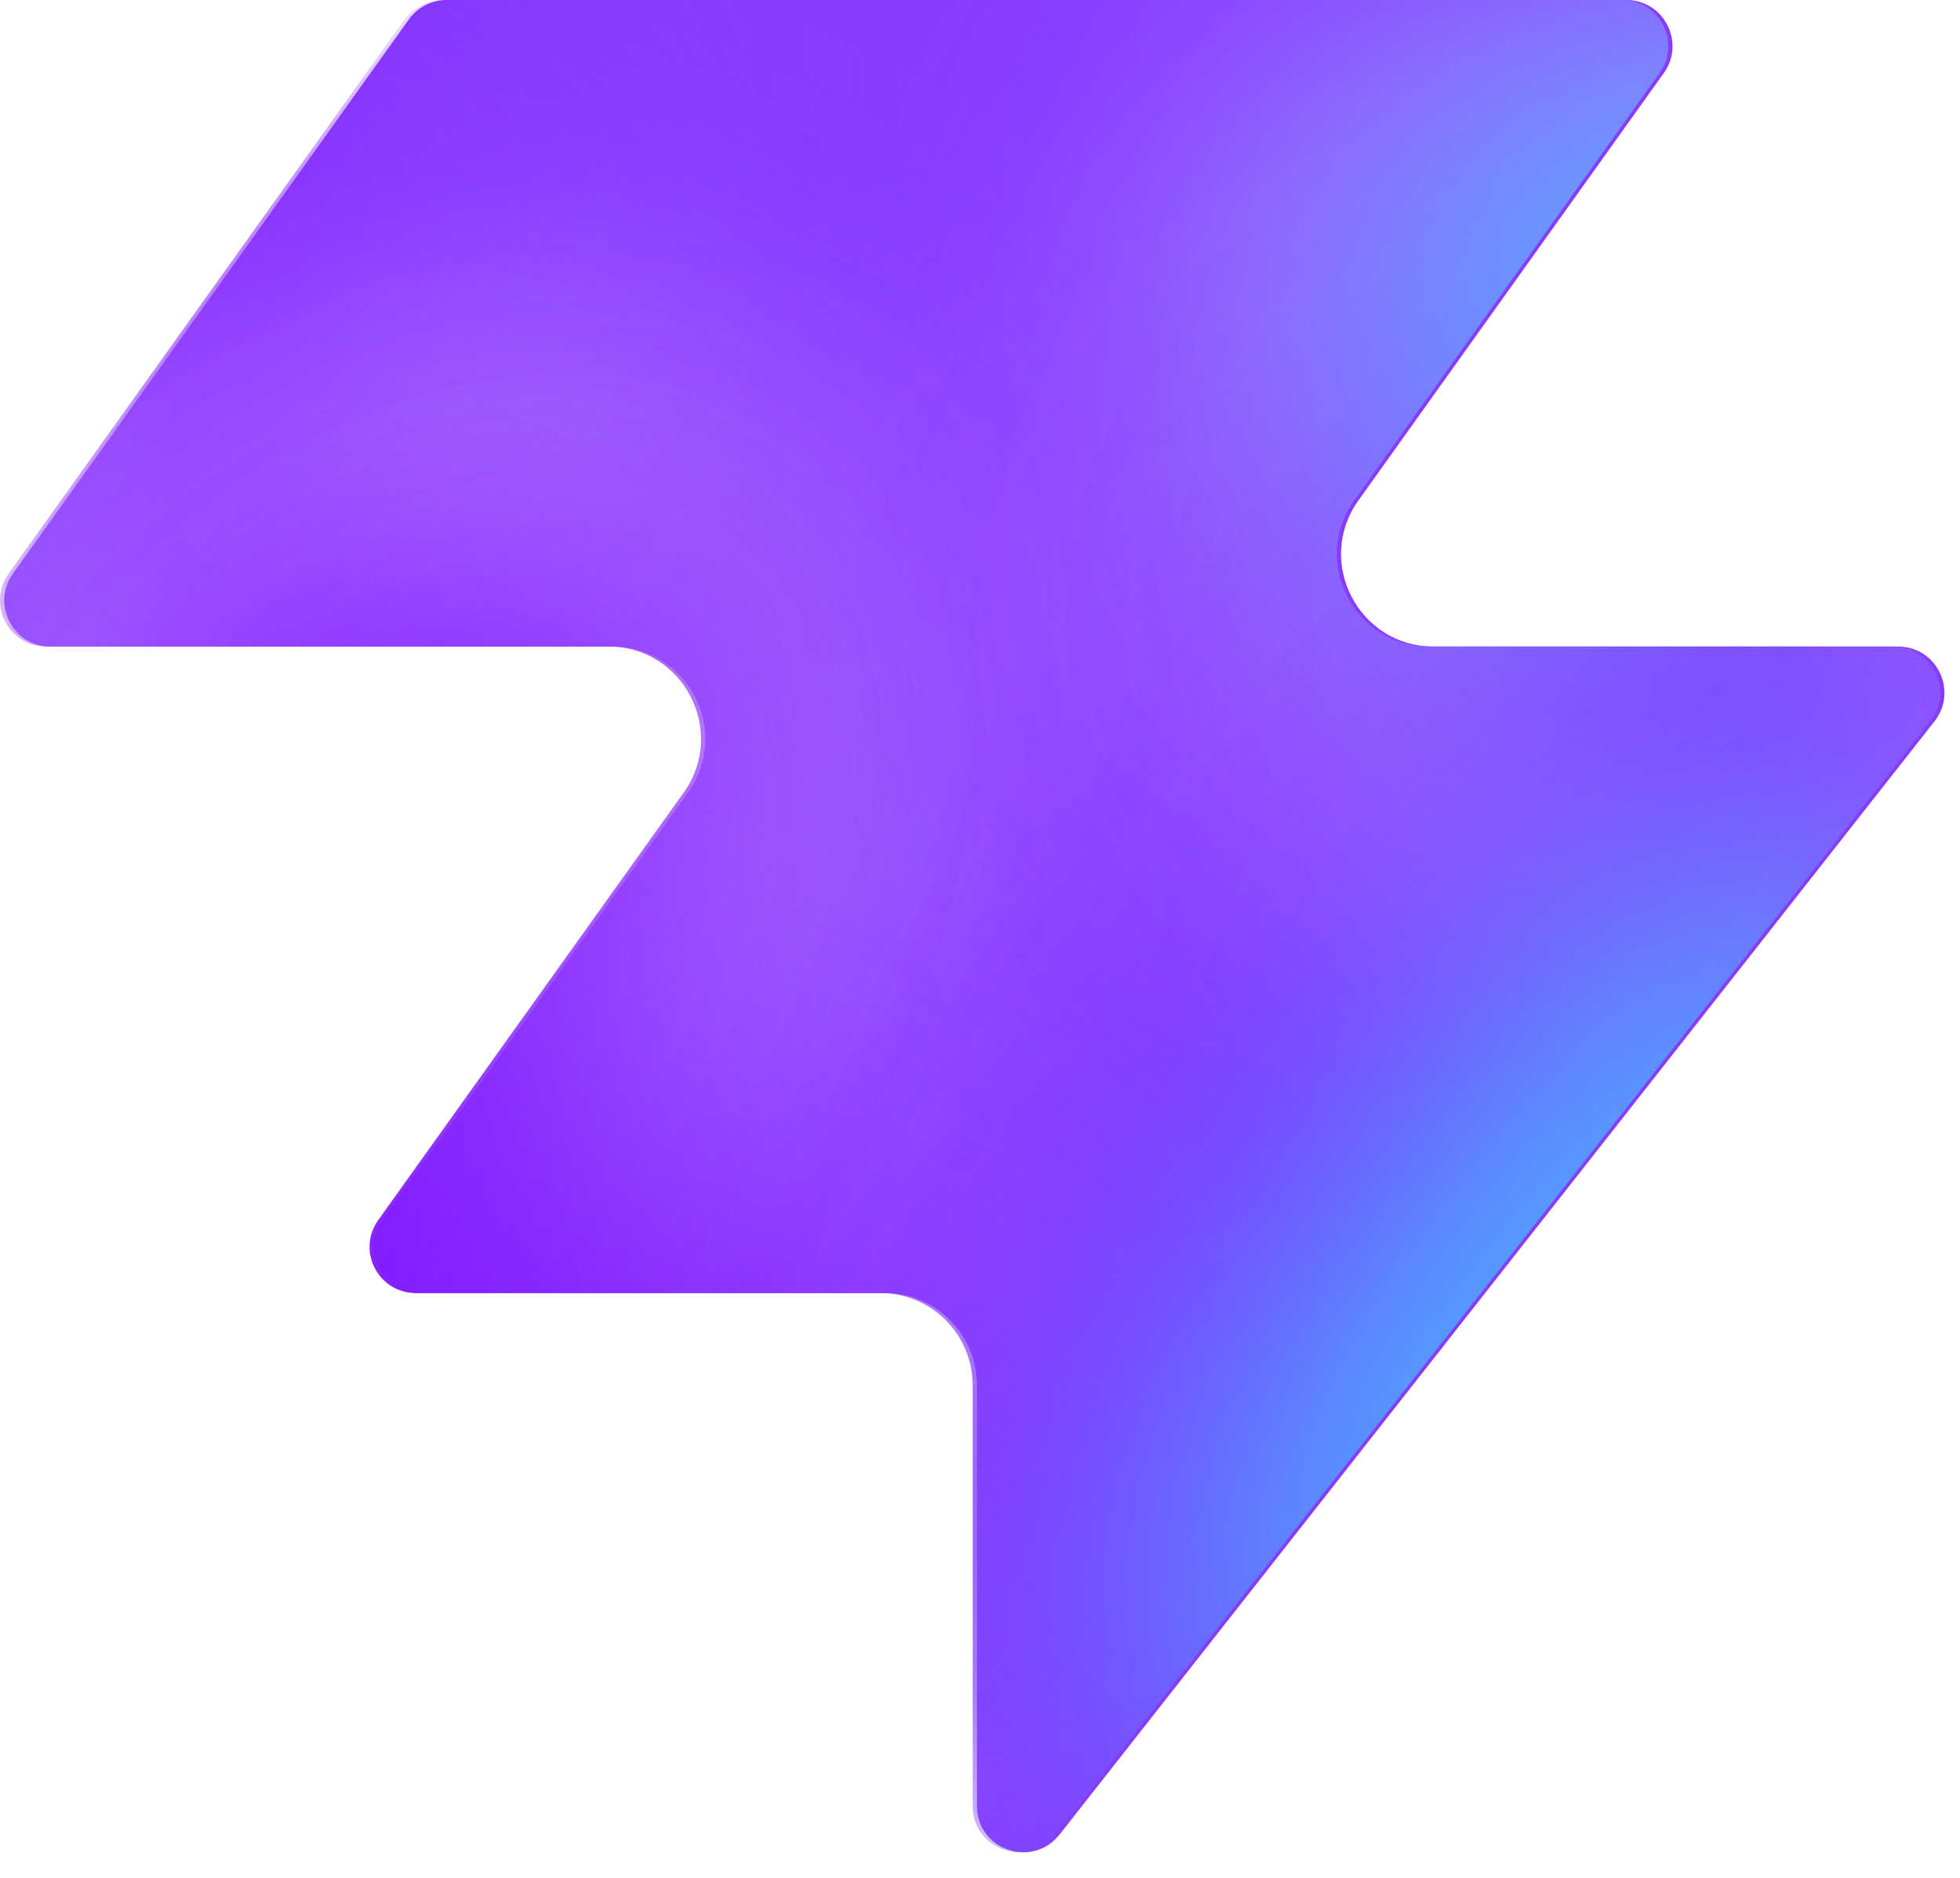
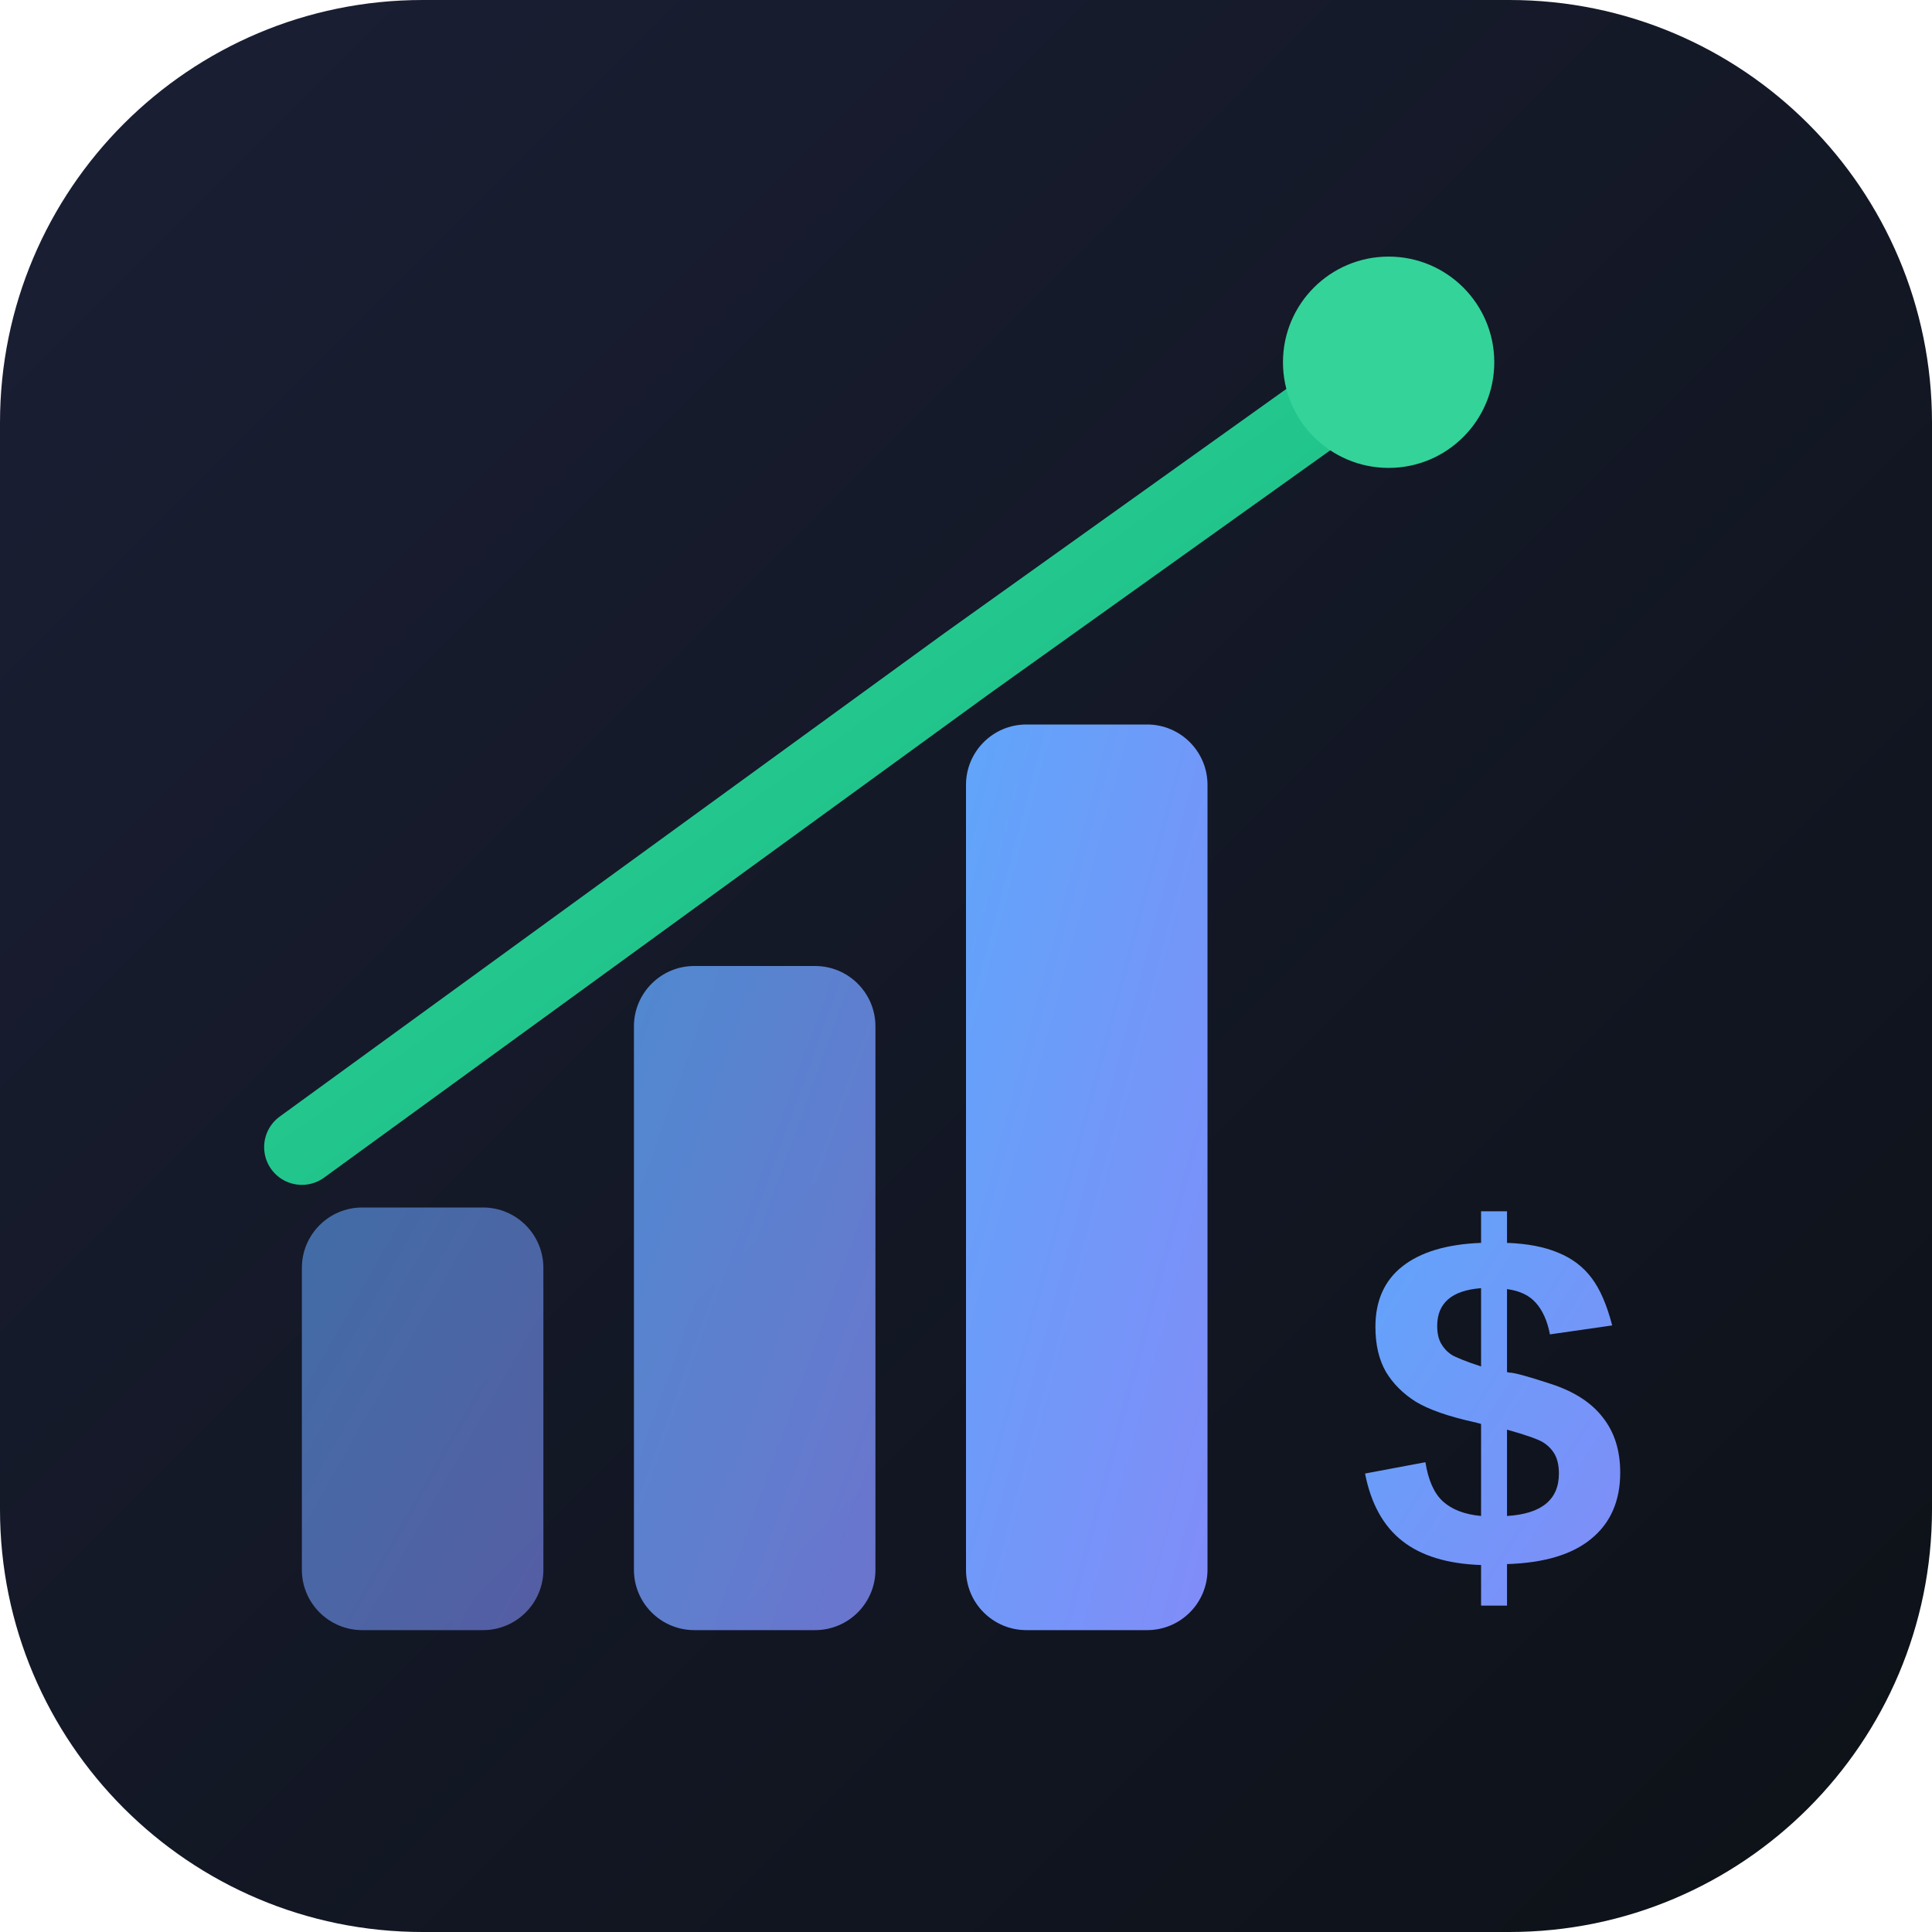
- <svg xmlns="http://www.w3.org/2000/svg" width="48" height="46" fill="none" viewBox="0 0 48 46">
-   <path fill="#863bff" d="M25.946 44.938c-.664.845-2.021.375-2.021-.698V33.937a2.26 2.26 0 0 0-2.262-2.262H10.287c-.92 0-1.456-1.04-.92-1.788l7.48-10.471c1.07-1.497 0-3.578-1.842-3.578H1.237c-.92 0-1.456-1.04-.92-1.788L10.013.474c.214-.297.556-.474.92-.474h28.894c.92 0 1.456 1.04.92 1.788l-7.48 10.471c-1.07 1.498 0 3.579 1.842 3.579h11.377c.943 0 1.473 1.088.89 1.83L25.947 44.94z" style="fill:#863bff;fill:color(display-p3 .525 .23 1);fill-opacity:1" />
-   <mask id="a" width="48" height="46" x="0" y="0" maskUnits="userSpaceOnUse" style="mask-type:alpha">
-     <path fill="#000" d="M25.842 44.938c-.664.844-2.021.375-2.021-.698V33.937a2.26 2.26 0 0 0-2.262-2.262H10.183c-.92 0-1.456-1.04-.92-1.788l7.48-10.471c1.07-1.498 0-3.579-1.842-3.579H1.133c-.92 0-1.456-1.04-.92-1.787L9.91.473c.214-.297.556-.474.92-.474h28.894c.92 0 1.456 1.04.92 1.788l-7.48 10.471c-1.07 1.498 0 3.578 1.842 3.578h11.377c.943 0 1.473 1.088.89 1.832L25.843 44.94z" style="fill:#000;fill-opacity:1" />
-   </mask>
-   <g mask="url(#a)">
-     <g filter="url(#b)">
-       <ellipse cx="5.508" cy="14.704" fill="#ede6ff" rx="5.508" ry="14.704" style="fill:#ede6ff;fill:color(display-p3 .927 .903 1);fill-opacity:1" transform="matrix(.00324 1 1 -.00324 -4.47 31.516)" />
-     </g>
-     <g filter="url(#c)">
-       <ellipse cx="10.399" cy="29.851" fill="#ede6ff" rx="10.399" ry="29.851" style="fill:#ede6ff;fill:color(display-p3 .927 .903 1);fill-opacity:1" transform="matrix(.00324 1 1 -.00324 -39.328 7.883)" />
-     </g>
-     <g filter="url(#d)">
-       <ellipse cx="5.508" cy="30.487" fill="#7e14ff" rx="5.508" ry="30.487" style="fill:#7e14ff;fill:color(display-p3 .492 .077 1);fill-opacity:1" transform="rotate(89.814 -25.913 -14.639)scale(1 -1)" />
-     </g>
-     <g filter="url(#e)">
-       <ellipse cx="5.508" cy="30.599" fill="#7e14ff" rx="5.508" ry="30.599" style="fill:#7e14ff;fill:color(display-p3 .492 .077 1);fill-opacity:1" transform="rotate(89.814 -32.644 -3.334)scale(1 -1)" />
-     </g>
-     <g filter="url(#f)">
-       <ellipse cx="5.508" cy="30.599" fill="#7e14ff" rx="5.508" ry="30.599" style="fill:#7e14ff;fill:color(display-p3 .492 .077 1);fill-opacity:1" transform="matrix(.00324 1 1 -.00324 -34.34 30.47)" />
-     </g>
-     <g filter="url(#g)">
-       <ellipse cx="14.072" cy="22.078" fill="#ede6ff" rx="14.072" ry="22.078" style="fill:#ede6ff;fill:color(display-p3 .927 .903 1);fill-opacity:1" transform="rotate(93.35 24.506 48.493)scale(-1 1)" />
-     </g>
-     <g filter="url(#h)">
-       <ellipse cx="3.47" cy="21.501" fill="#7e14ff" rx="3.47" ry="21.501" style="fill:#7e14ff;fill:color(display-p3 .492 .077 1);fill-opacity:1" transform="rotate(89.009 28.708 47.59)scale(-1 1)" />
-     </g>
-     <g filter="url(#i)">
-       <ellipse cx="3.47" cy="21.501" fill="#7e14ff" rx="3.47" ry="21.501" style="fill:#7e14ff;fill:color(display-p3 .492 .077 1);fill-opacity:1" transform="rotate(89.009 28.708 47.59)scale(-1 1)" />
-     </g>
-     <g filter="url(#j)">
-       <ellipse cx=".387" cy="8.972" fill="#7e14ff" rx="4.407" ry="29.108" style="fill:#7e14ff;fill:color(display-p3 .492 .077 1);fill-opacity:1" transform="rotate(39.51 .387 8.972)" />
-     </g>
-     <g filter="url(#k)">
-       <ellipse cx="47.523" cy="-6.092" fill="#7e14ff" rx="4.407" ry="29.108" style="fill:#7e14ff;fill:color(display-p3 .492 .077 1);fill-opacity:1" transform="rotate(37.892 47.523 -6.092)" />
-     </g>
-     <g filter="url(#l)">
-       <ellipse cx="41.412" cy="6.333" fill="#47bfff" rx="5.971" ry="9.665" style="fill:#47bfff;fill:color(display-p3 .28 .748 1);fill-opacity:1" transform="rotate(37.892 41.412 6.333)" />
-     </g>
-     <g filter="url(#m)">
-       <ellipse cx="-1.879" cy="38.332" fill="#7e14ff" rx="4.407" ry="29.108" style="fill:#7e14ff;fill:color(display-p3 .492 .077 1);fill-opacity:1" transform="rotate(37.892 -1.88 38.332)" />
-     </g>
-     <g filter="url(#n)">
-       <ellipse cx="-1.879" cy="38.332" fill="#7e14ff" rx="4.407" ry="29.108" style="fill:#7e14ff;fill:color(display-p3 .492 .077 1);fill-opacity:1" transform="rotate(37.892 -1.88 38.332)" />
-     </g>
-     <g filter="url(#o)">
-       <ellipse cx="35.651" cy="29.907" fill="#7e14ff" rx="4.407" ry="29.108" style="fill:#7e14ff;fill:color(display-p3 .492 .077 1);fill-opacity:1" transform="rotate(37.892 35.651 29.907)" />
-     </g>
-     <g filter="url(#p)">
-       <ellipse cx="38.418" cy="32.4" fill="#47bfff" rx="5.971" ry="15.297" style="fill:#47bfff;fill:color(display-p3 .28 .748 1);fill-opacity:1" transform="rotate(37.892 38.418 32.4)" />
-     </g>
-   </g>
+ <svg xmlns="http://www.w3.org/2000/svg" viewBox="0 0 64 64" fill="none">
  <defs>
-     <filter id="b" width="60.045" height="41.654" x="-19.77" y="16.149" color-interpolation-filters="sRGB" filterUnits="userSpaceOnUse">
-       <feFlood flood-opacity="0" result="BackgroundImageFix" />
-       <feBlend in="SourceGraphic" in2="BackgroundImageFix" result="shape" />
-       <feGaussianBlur result="effect1_foregroundBlur_2002_17158" stdDeviation="7.659" />
-     </filter>
-     <filter id="c" width="90.34" height="51.437" x="-54.613" y="-7.533" color-interpolation-filters="sRGB" filterUnits="userSpaceOnUse">
-       <feFlood flood-opacity="0" result="BackgroundImageFix" />
-       <feBlend in="SourceGraphic" in2="BackgroundImageFix" result="shape" />
-       <feGaussianBlur result="effect1_foregroundBlur_2002_17158" stdDeviation="7.659" />
-     </filter>
-     <filter id="d" width="79.355" height="29.4" x="-49.64" y="2.03" color-interpolation-filters="sRGB" filterUnits="userSpaceOnUse">
-       <feFlood flood-opacity="0" result="BackgroundImageFix" />
-       <feBlend in="SourceGraphic" in2="BackgroundImageFix" result="shape" />
-       <feGaussianBlur result="effect1_foregroundBlur_2002_17158" stdDeviation="4.596" />
-     </filter>
-     <filter id="e" width="79.579" height="29.4" x="-45.045" y="20.029" color-interpolation-filters="sRGB" filterUnits="userSpaceOnUse">
-       <feFlood flood-opacity="0" result="BackgroundImageFix" />
-       <feBlend in="SourceGraphic" in2="BackgroundImageFix" result="shape" />
-       <feGaussianBlur result="effect1_foregroundBlur_2002_17158" stdDeviation="4.596" />
-     </filter>
-     <filter id="f" width="79.579" height="29.4" x="-43.513" y="21.178" color-interpolation-filters="sRGB" filterUnits="userSpaceOnUse">
-       <feFlood flood-opacity="0" result="BackgroundImageFix" />
-       <feBlend in="SourceGraphic" in2="BackgroundImageFix" result="shape" />
-       <feGaussianBlur result="effect1_foregroundBlur_2002_17158" stdDeviation="4.596" />
-     </filter>
-     <filter id="g" width="74.749" height="58.852" x="15.756" y="-17.901" color-interpolation-filters="sRGB" filterUnits="userSpaceOnUse">
-       <feFlood flood-opacity="0" result="BackgroundImageFix" />
-       <feBlend in="SourceGraphic" in2="BackgroundImageFix" result="shape" />
-       <feGaussianBlur result="effect1_foregroundBlur_2002_17158" stdDeviation="7.659" />
-     </filter>
-     <filter id="h" width="61.377" height="25.362" x="23.548" y="2.284" color-interpolation-filters="sRGB" filterUnits="userSpaceOnUse">
-       <feFlood flood-opacity="0" result="BackgroundImageFix" />
-       <feBlend in="SourceGraphic" in2="BackgroundImageFix" result="shape" />
-       <feGaussianBlur result="effect1_foregroundBlur_2002_17158" stdDeviation="4.596" />
-     </filter>
-     <filter id="i" width="61.377" height="25.362" x="23.548" y="2.284" color-interpolation-filters="sRGB" filterUnits="userSpaceOnUse">
-       <feFlood flood-opacity="0" result="BackgroundImageFix" />
-       <feBlend in="SourceGraphic" in2="BackgroundImageFix" result="shape" />
-       <feGaussianBlur result="effect1_foregroundBlur_2002_17158" stdDeviation="4.596" />
-     </filter>
-     <filter id="j" width="56.045" height="63.649" x="-27.636" y="-22.853" color-interpolation-filters="sRGB" filterUnits="userSpaceOnUse">
-       <feFlood flood-opacity="0" result="BackgroundImageFix" />
-       <feBlend in="SourceGraphic" in2="BackgroundImageFix" result="shape" />
-       <feGaussianBlur result="effect1_foregroundBlur_2002_17158" stdDeviation="4.596" />
-     </filter>
-     <filter id="k" width="54.814" height="64.646" x="20.116" y="-38.415" color-interpolation-filters="sRGB" filterUnits="userSpaceOnUse">
-       <feFlood flood-opacity="0" result="BackgroundImageFix" />
-       <feBlend in="SourceGraphic" in2="BackgroundImageFix" result="shape" />
-       <feGaussianBlur result="effect1_foregroundBlur_2002_17158" stdDeviation="4.596" />
-     </filter>
-     <filter id="l" width="33.541" height="35.313" x="24.641" y="-11.323" color-interpolation-filters="sRGB" filterUnits="userSpaceOnUse">
-       <feFlood flood-opacity="0" result="BackgroundImageFix" />
-       <feBlend in="SourceGraphic" in2="BackgroundImageFix" result="shape" />
-       <feGaussianBlur result="effect1_foregroundBlur_2002_17158" stdDeviation="4.596" />
-     </filter>
-     <filter id="m" width="54.814" height="64.646" x="-29.286" y="6.009" color-interpolation-filters="sRGB" filterUnits="userSpaceOnUse">
-       <feFlood flood-opacity="0" result="BackgroundImageFix" />
-       <feBlend in="SourceGraphic" in2="BackgroundImageFix" result="shape" />
-       <feGaussianBlur result="effect1_foregroundBlur_2002_17158" stdDeviation="4.596" />
-     </filter>
-     <filter id="n" width="54.814" height="64.646" x="-29.286" y="6.009" color-interpolation-filters="sRGB" filterUnits="userSpaceOnUse">
-       <feFlood flood-opacity="0" result="BackgroundImageFix" />
-       <feBlend in="SourceGraphic" in2="BackgroundImageFix" result="shape" />
-       <feGaussianBlur result="effect1_foregroundBlur_2002_17158" stdDeviation="4.596" />
-     </filter>
-     <filter id="o" width="54.814" height="64.646" x="8.244" y="-2.416" color-interpolation-filters="sRGB" filterUnits="userSpaceOnUse">
-       <feFlood flood-opacity="0" result="BackgroundImageFix" />
-       <feBlend in="SourceGraphic" in2="BackgroundImageFix" result="shape" />
-       <feGaussianBlur result="effect1_foregroundBlur_2002_17158" stdDeviation="4.596" />
-     </filter>
-     <filter id="p" width="39.409" height="43.623" x="18.713" y="10.588" color-interpolation-filters="sRGB" filterUnits="userSpaceOnUse">
-       <feFlood flood-opacity="0" result="BackgroundImageFix" />
-       <feBlend in="SourceGraphic" in2="BackgroundImageFix" result="shape" />
-       <feGaussianBlur result="effect1_foregroundBlur_2002_17158" stdDeviation="4.596" />
-     </filter>
+     <linearGradient id="bgGrad" x1="0%" y1="0%" x2="100%" y2="100%">
+       <stop offset="0%" style="stop-color:#1a1f35;stop-opacity:1" />
+       <stop offset="100%" style="stop-color:#0d1117;stop-opacity:1" />
+     </linearGradient>
+     <linearGradient id="accentGrad" x1="0%" y1="0%" x2="100%" y2="100%">
+       <stop offset="0%" style="stop-color:#60a5fa;stop-opacity:1" />
+       <stop offset="100%" style="stop-color:#818cf8;stop-opacity:1" />
+     </linearGradient>
+     <linearGradient id="greenGrad" x1="0%" y1="0%" x2="100%" y2="100%">
+       <stop offset="0%" style="stop-color:#34d399;stop-opacity:1" />
+       <stop offset="100%" style="stop-color:#10b981;stop-opacity:1" />
+     </linearGradient>
  </defs>
+   <rect width="64" height="64" rx="14" ry="14" fill="url(#bgGrad)" />
+   <rect x="10" y="40" width="8" height="14" rx="2" fill="url(#accentGrad)" opacity="0.6" />
+   <rect x="21" y="32" width="8" height="22" rx="2" fill="url(#accentGrad)" opacity="0.8" />
+   <rect x="32" y="24" width="8" height="30" rx="2" fill="url(#accentGrad)" />
+   <polyline points="10,38 21,30 32,22 46,12" stroke="url(#greenGrad)" stroke-width="2.5" stroke-linecap="round" stroke-linejoin="round" fill="none" />
+   <circle cx="46" cy="12" r="3.5" fill="#34d399" />
+   <text x="45" y="52" font-family="Arial,sans-serif" font-size="16" font-weight="bold" fill="url(#accentGrad)">$</text>
</svg>
